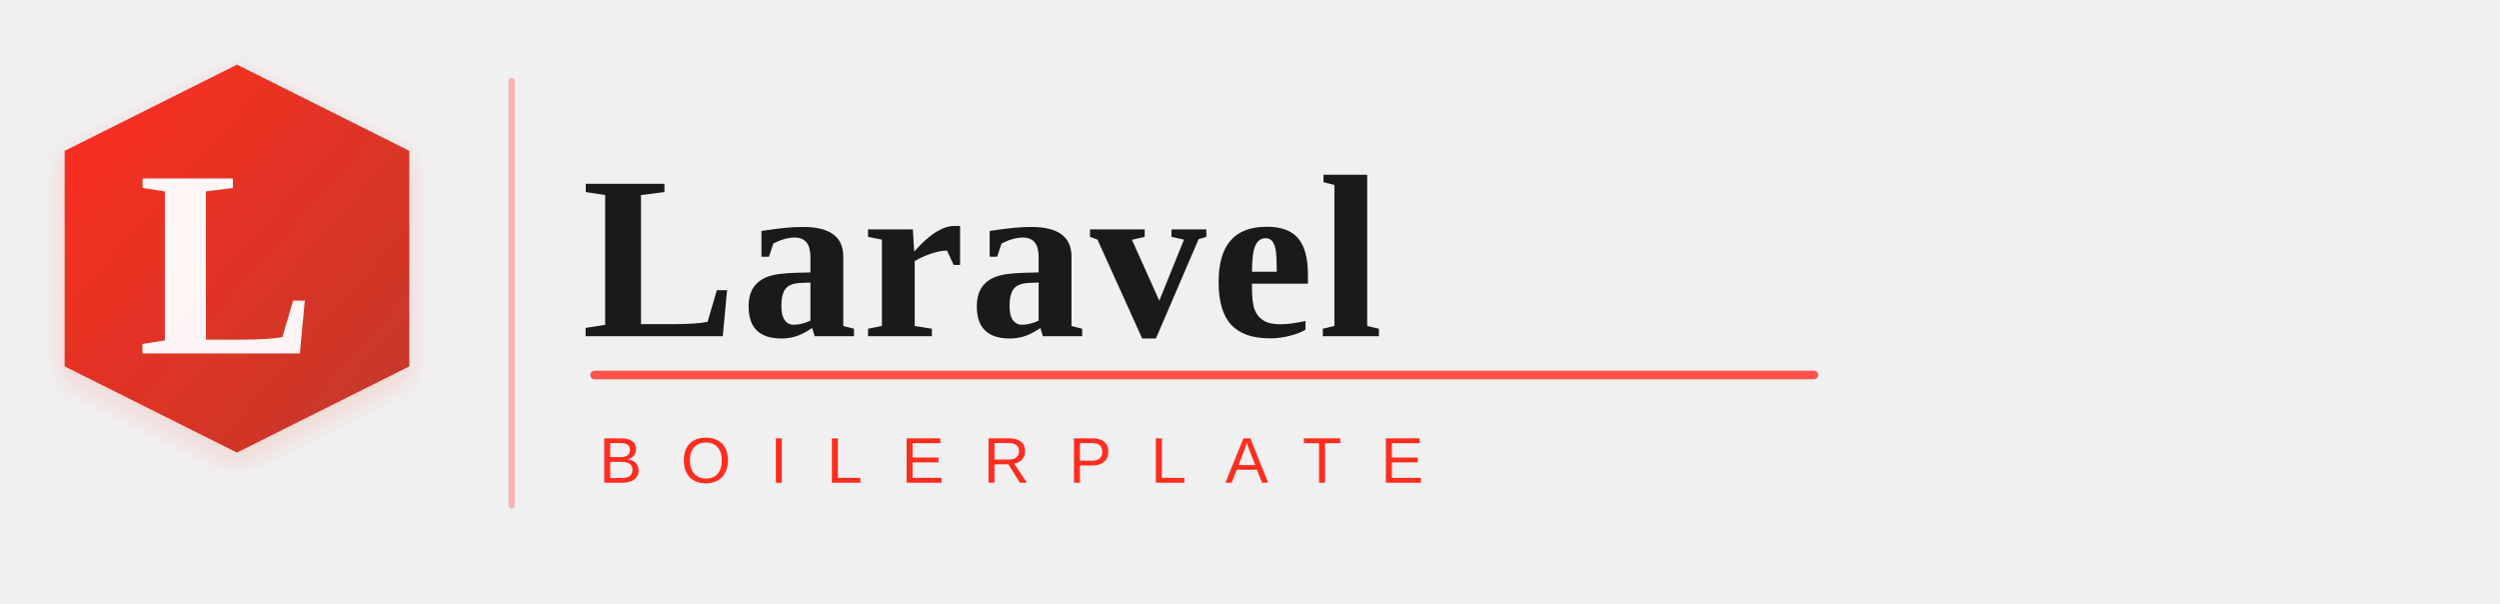
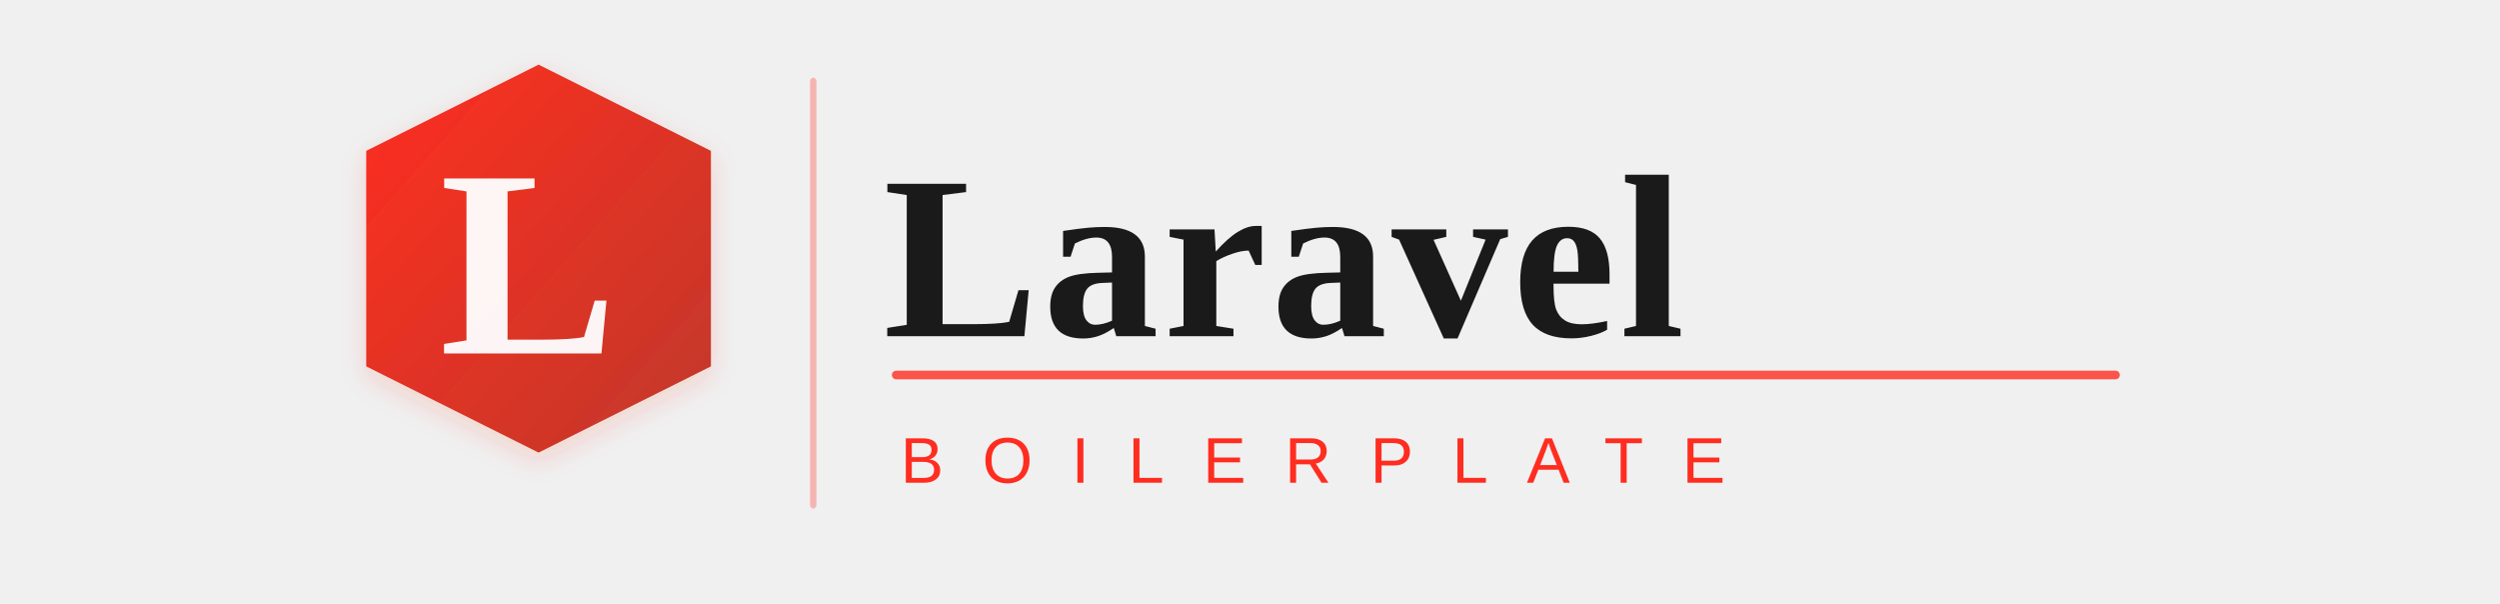
- <svg xmlns="http://www.w3.org/2000/svg" viewBox="0 0 580 140" width="580" height="140">
+ <svg xmlns="http://www.w3.org/2000/svg" viewBox="0 0 440 140" width="580" height="140">
  <defs>
    <linearGradient id="flameGrad" x1="0%" y1="0%" x2="100%" y2="100%">
      <stop offset="0%" style="stop-color:#FF2D20;stop-opacity:1" />
      <stop offset="100%" style="stop-color:#c0392b;stop-opacity:1" />
    </linearGradient>
    <filter id="shadow" x="-10%" y="-10%" width="120%" height="120%">
      <feDropShadow dx="0" dy="2" stdDeviation="3" flood-color="#FF2D20" flood-opacity="0.15" />
    </filter>
  </defs>
  <g transform="translate(0, 10)" filter="url(#shadow)">
    <polygon points="55,5 95,25 95,75 55,95 15,75 15,25" fill="url(#flameGrad)" rx="4" />
    <text x="32" y="72" font-family="Georgia, 'Times New Roman', serif" font-weight="bold" font-size="62" fill="white" opacity="0.95">L</text>
  </g>
  <rect x="118" y="18" width="1.5" height="100" fill="#FF2D20" opacity="0.3" rx="1" />
  <g transform="translate(135, 0)">
    <text x="0" y="78" font-family="Georgia, 'Times New Roman', serif" font-weight="bold" font-size="54" fill="#1a1a1a" letter-spacing="1">Laravel</text>
    <rect x="2" y="86" width="285" height="2" fill="#FF2D20" opacity="0.8" rx="1" />
    <text x="4" y="112" font-family="'Arial', 'Helvetica', sans-serif" font-size="15" fill="#FF2D20" letter-spacing="9" font-weight="400">BOILERPLATE</text>
  </g>
</svg>
